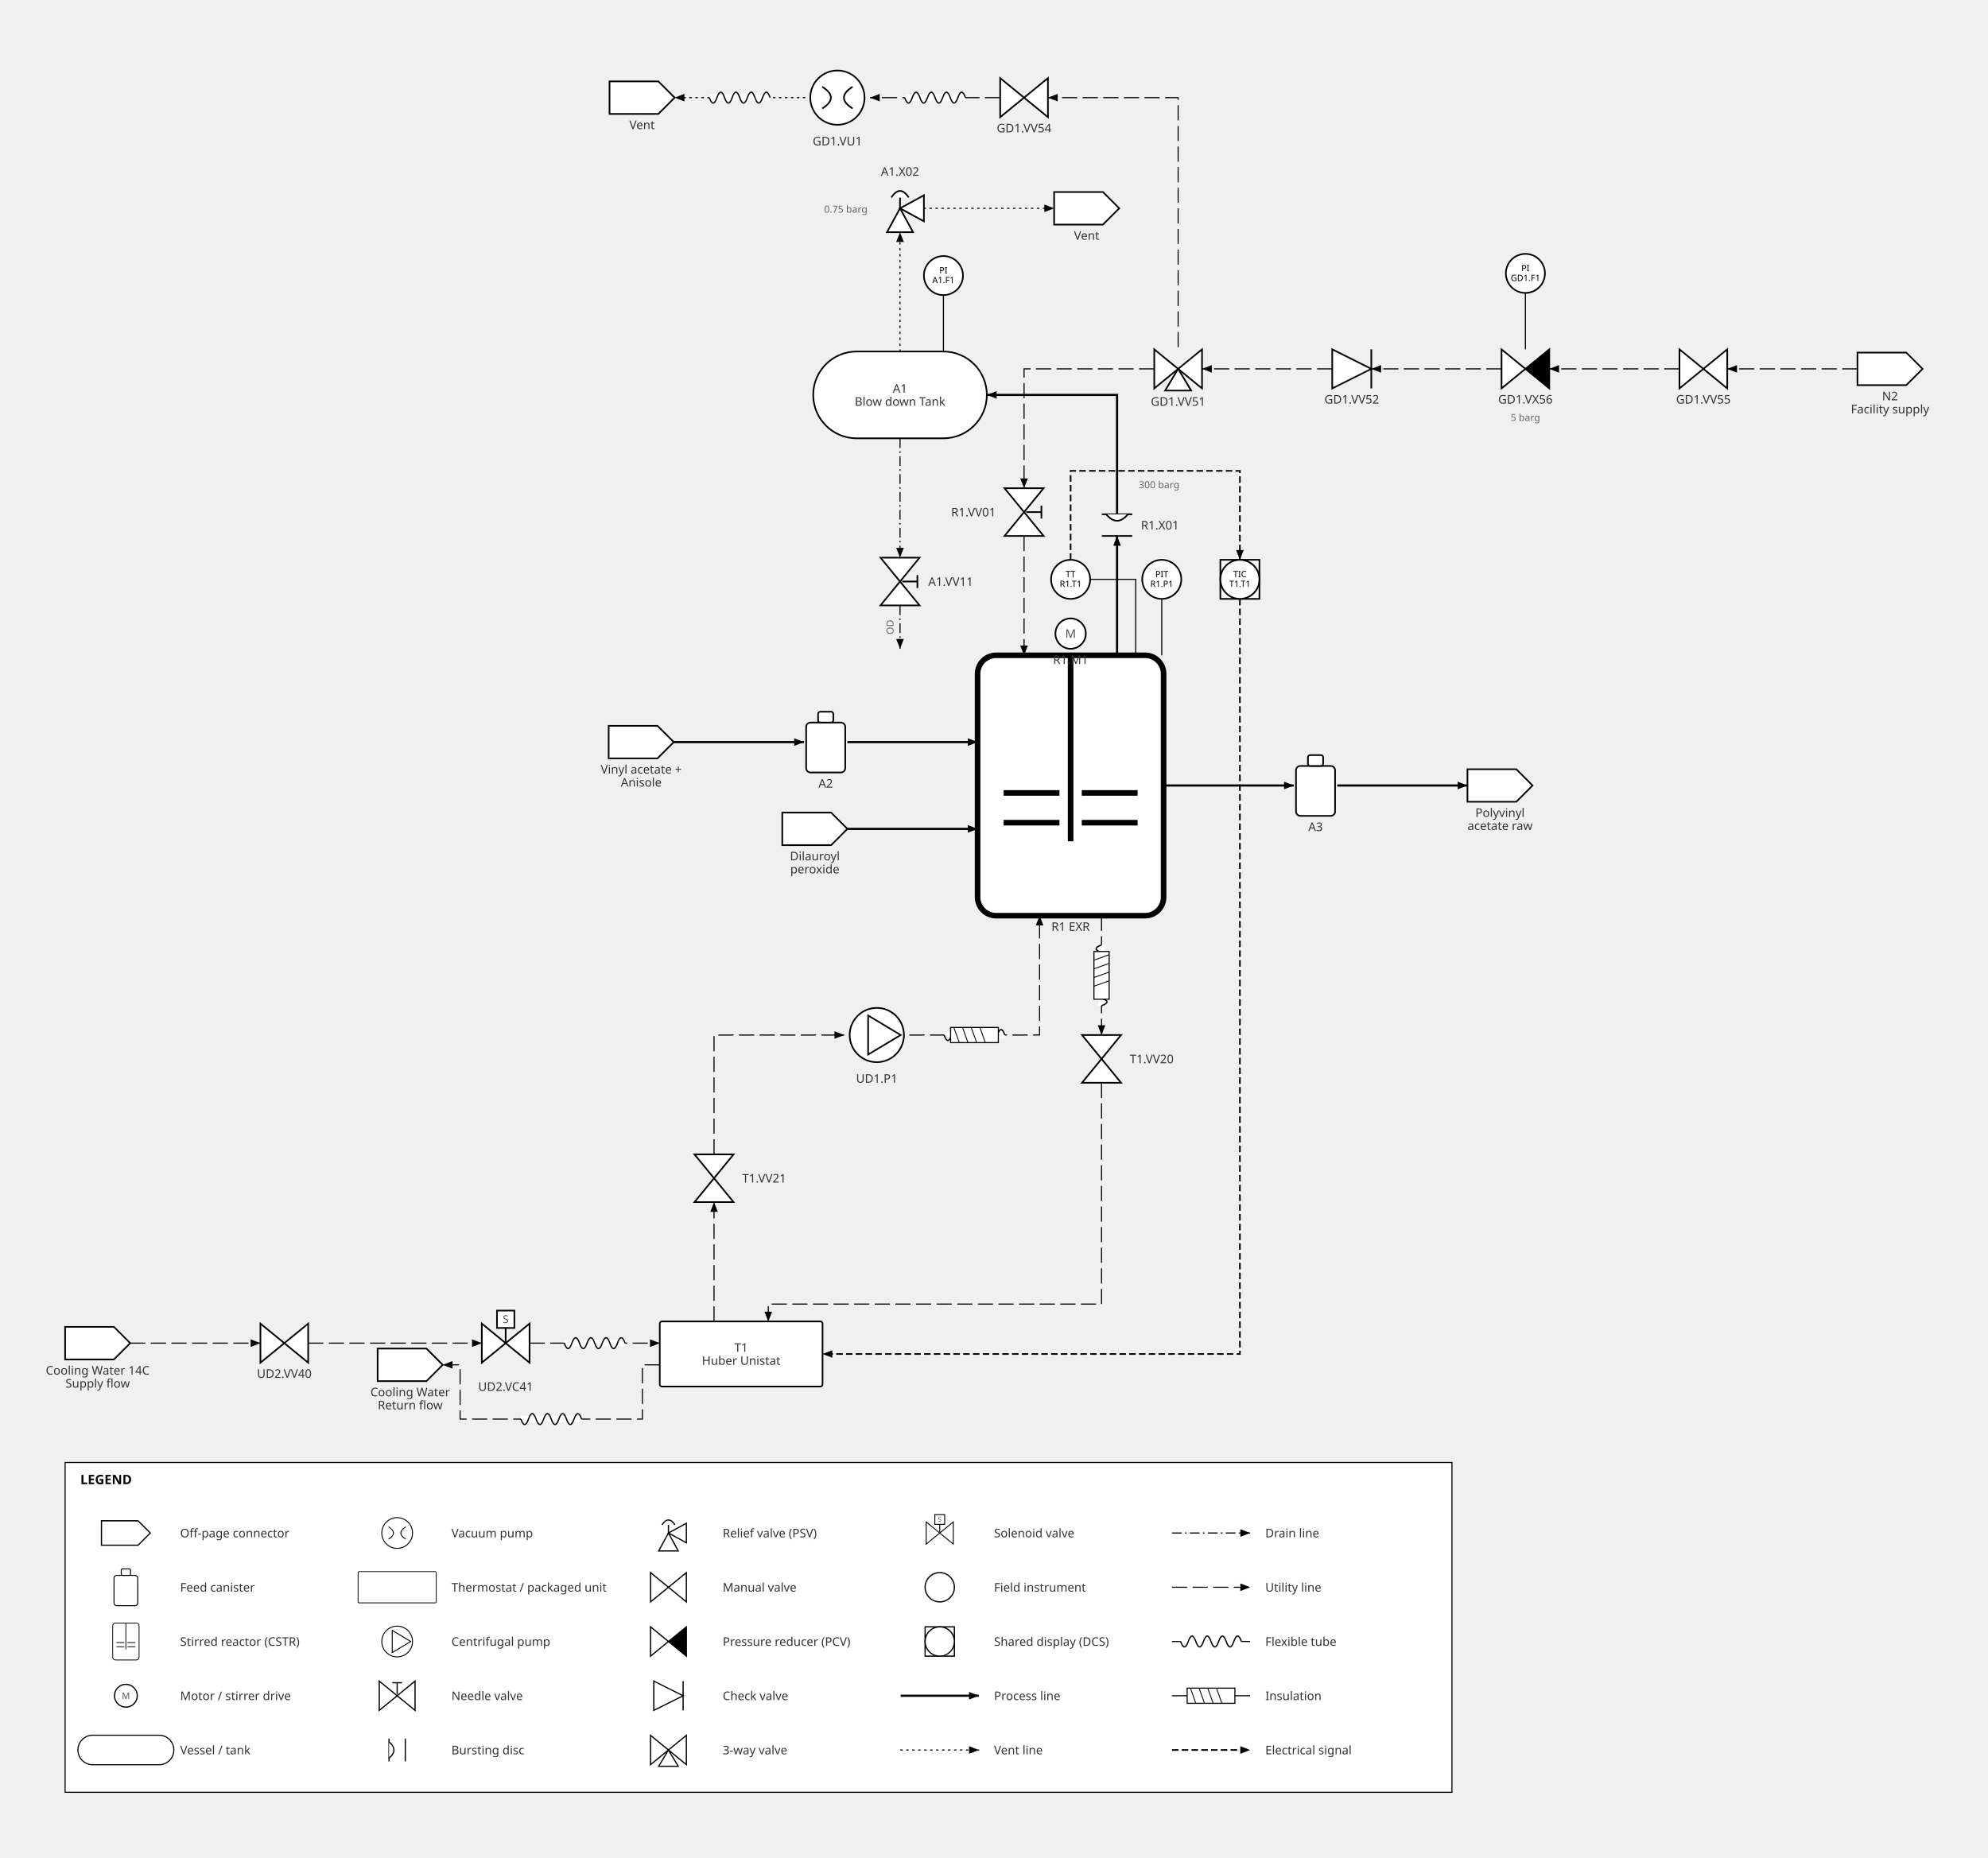
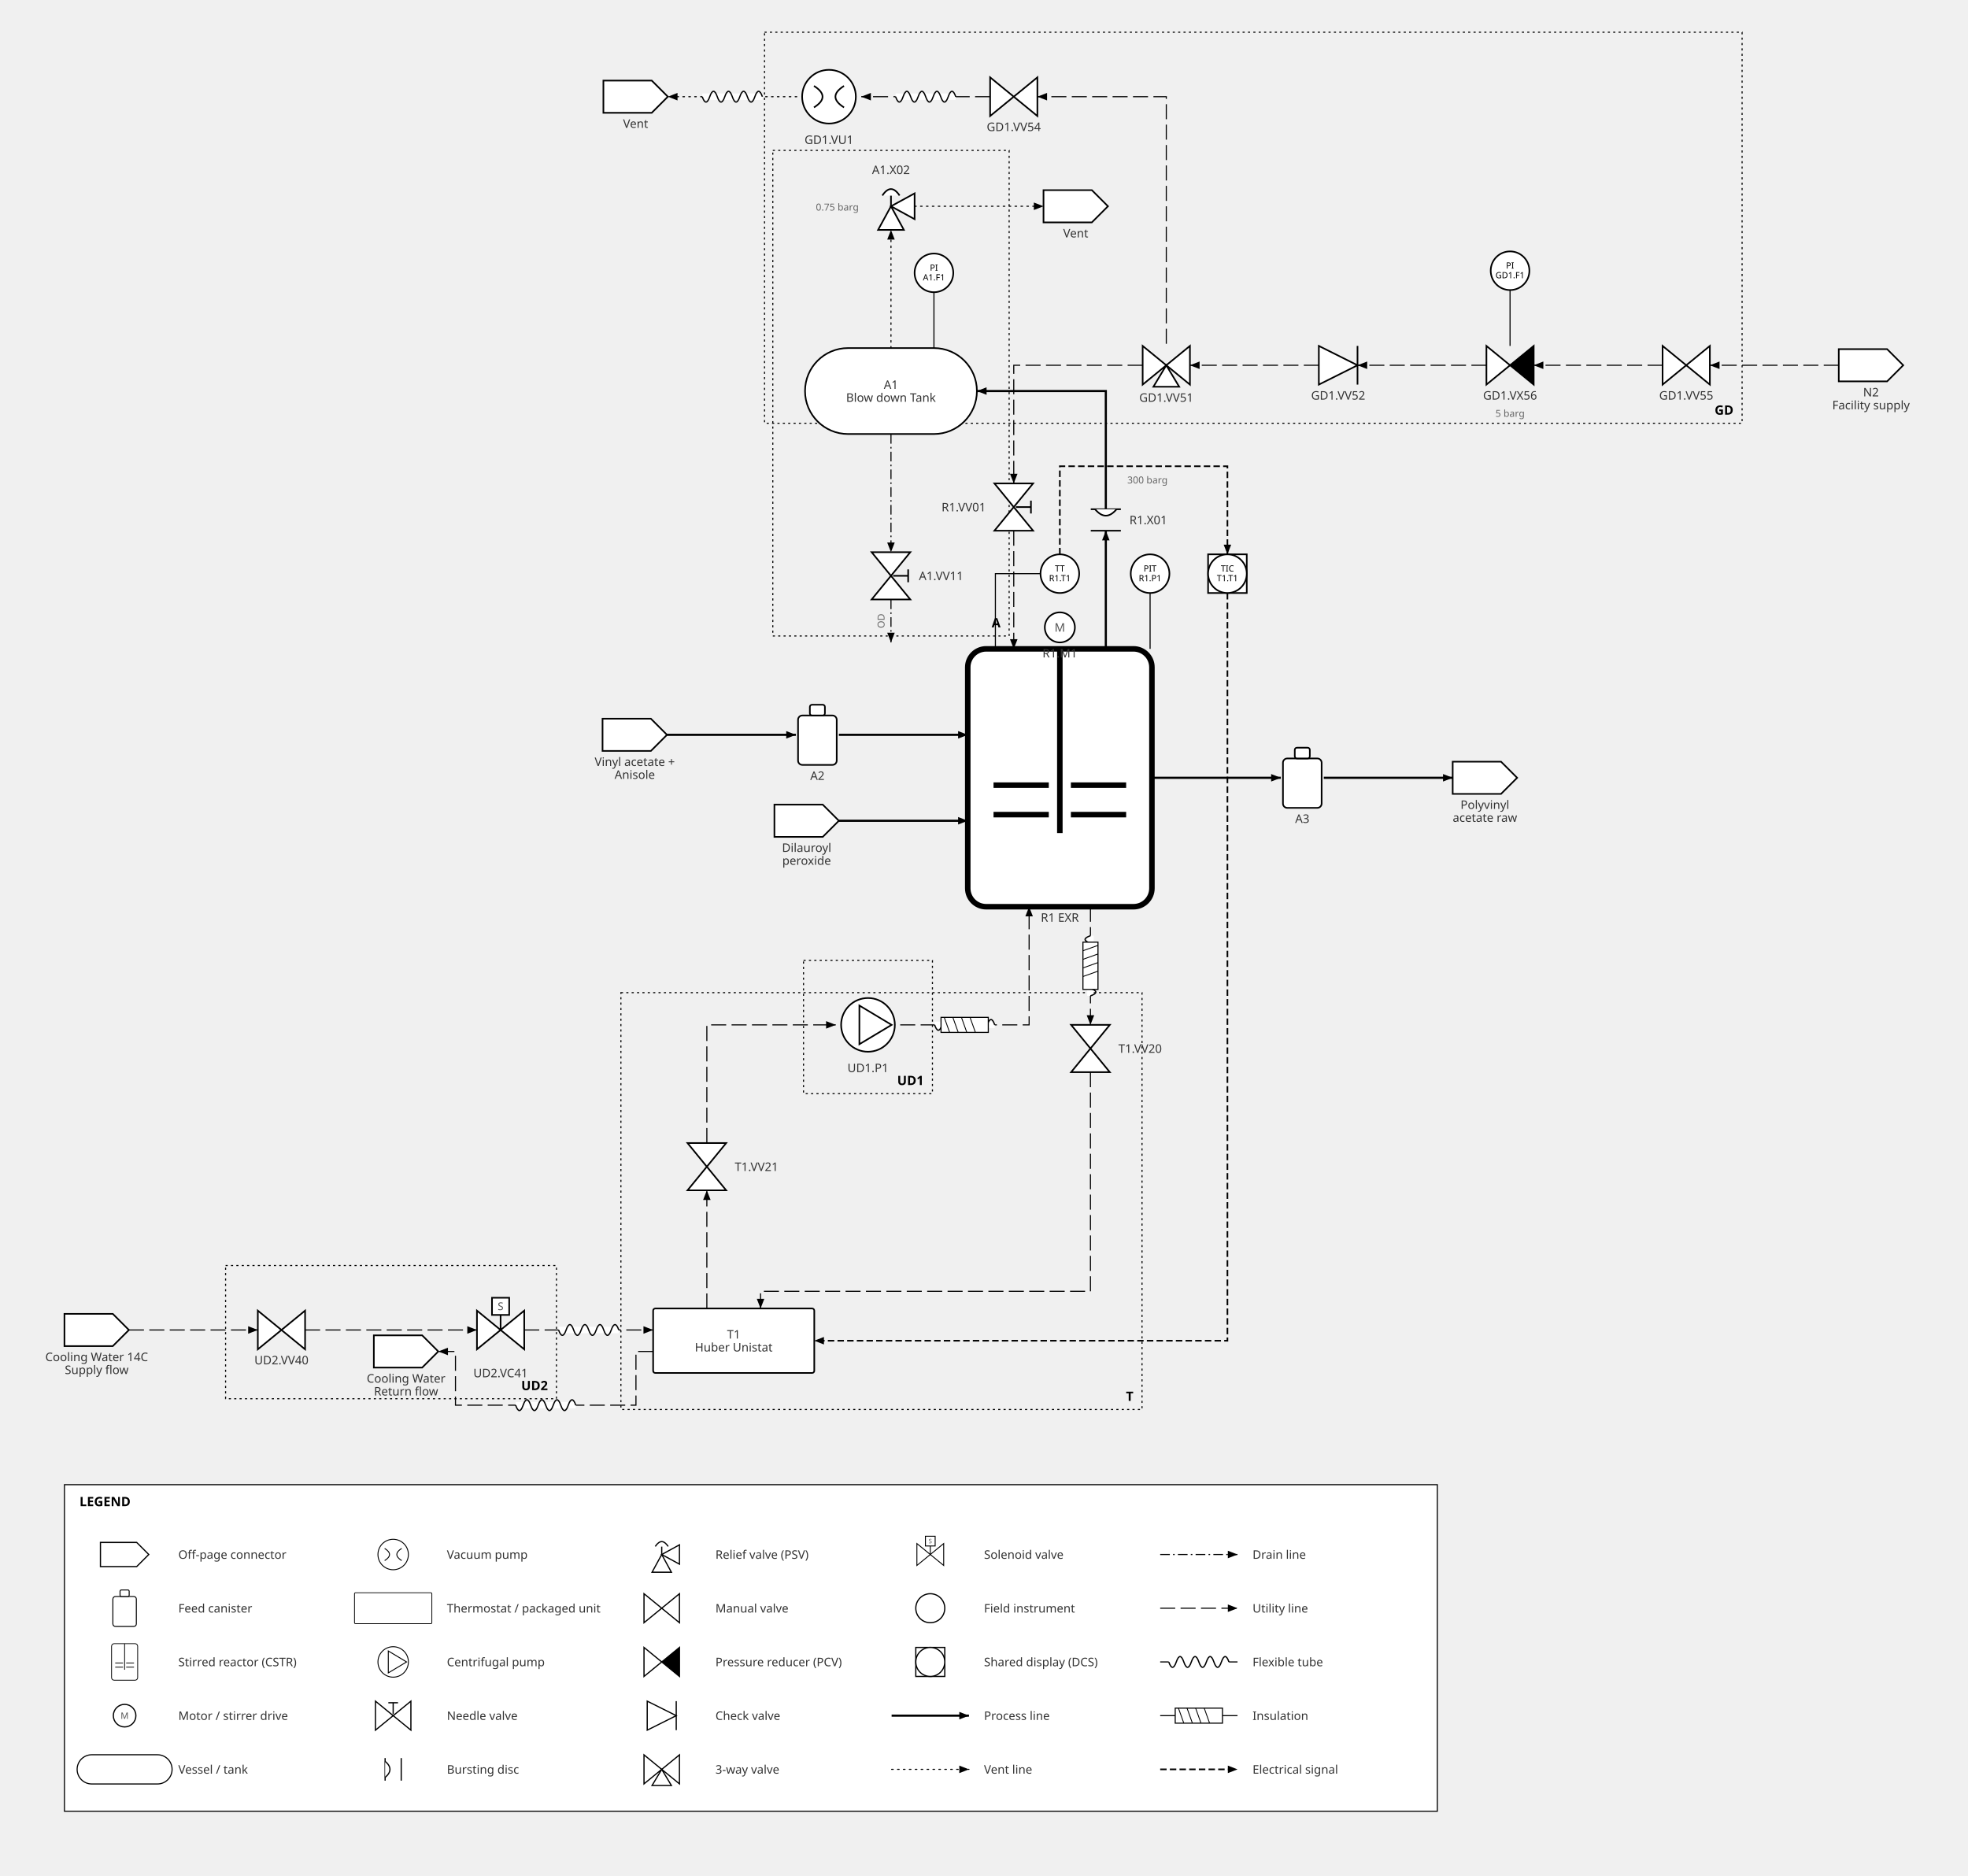
- <svg xmlns="http://www.w3.org/2000/svg" xmlns:xlink="http://www.w3.org/1999/xlink" width="1832" height="1712" viewBox="0 0 1832 1712">
+ <svg xmlns="http://www.w3.org/2000/svg" xmlns:xlink="http://www.w3.org/1999/xlink" width="1832" height="1746" viewBox="0 0 1832 1746">
  <defs>
    <style>

    .equipment { fill: white; stroke: black; stroke-width: 1.5; }
    .valve { fill: white; stroke: black; stroke-width: 1.5; }
    .instrument { fill: white; stroke: black; stroke-width: 1.5; }
    .junction { fill: black; stroke: none; }
    .label { font-family: sans-serif; font-size: 11px; text-anchor: middle; fill: #333; }
    .line-label { font-family: sans-serif; font-size: 9px; text-anchor: middle; fill: #666; }
    .note { font-family: sans-serif; font-size: 11px; fill: #555; font-style: italic; }
    .line-process { fill: none; stroke: black; stroke-width: 2; }
    .line-utility { fill: none; stroke: black; stroke-width: 1; stroke-dasharray: 14,5; }
    .line-drain { fill: none; stroke: black; stroke-width: 1; stroke-dasharray: 9,3,1.5,3; }
    .line-vent { fill: none; stroke: black; stroke-width: 1; stroke-dasharray: 1.5,4; stroke-linecap: round; }
    .line-attach { fill: none; stroke: black; stroke-width: 1; }
    .signal-electrical { fill: none; stroke: black; stroke-width: 1.5; stroke-dasharray: 6,3; }
    .signal-pneumatic { fill: none; stroke: black; stroke-width: 1.5; }
    .signal-hydraulic { fill: none; stroke: black; stroke-width: 1.5; stroke-dasharray: 10,2,1,2; }
    .signal-digital { fill: none; stroke: black; stroke-width: 1.5; stroke-dasharray: 6,2,1,2; }
    </style>
    <g id="sym-connector">
      <path d="M -30 -15 L 15 -15 L 30 0 L 15 15 L -30 15 Z" fill="white" stroke="black" stroke-width="1.5" />
    </g>
    <g id="sym-canister">
      <rect x="-18.0" y="-18.0" width="36.0" height="46.0" rx="4.0" fill="white" stroke="black" stroke-width="1.5" />
      <rect x="-7.0" y="-28.0" width="14.0" height="10.0" rx="2.0" fill="white" stroke="black" stroke-width="1.5" />
    </g>
    <g id="sym-reactor_cstr">
      <rect x="-25.0" y="-35.0" width="50.0" height="70.0" rx="5.0" fill="white" stroke="black" stroke-width="1.5" />
      <line x1="0.0" y1="-35.0" x2="0.0" y2="15.0" fill="none" stroke="black" stroke-width="1.5" />
      <line x1="-18.0" y1="2.0" x2="-3.0" y2="2.0" fill="none" stroke="black" stroke-width="1.5" />
      <line x1="3.0" y1="2.0" x2="18.0" y2="2.0" fill="none" stroke="black" stroke-width="1.5" />
      <line x1="-18.0" y1="10.0" x2="-3.0" y2="10.0" fill="none" stroke="black" stroke-width="1.5" />
      <line x1="3.0" y1="10.0" x2="18.0" y2="10.0" fill="none" stroke="black" stroke-width="1.5" />
    </g>
    <g id="sym-motor">
      <circle cx="0.0" cy="0.0" r="14.0" fill="white" stroke="black" stroke-width="1.5" />
      <text x="0.0" y="4.0" font-family="sans-serif" font-size="11.0" text-anchor="middle" fill="#555" stroke="none">M</text>
    </g>
    <g id="sym-vessel">
      <path d="M -45 -20 A 20 20 0 0 0 -45 20 L 45 20 A 20 20 0 0 0 45 -20 Z" fill="white" stroke="black" stroke-width="1.5" />
    </g>
    <g id="sym-vacuum_pump">
      <circle cx="0.0" cy="0.0" r="25.0" fill="white" stroke="black" stroke-width="1.5" />
      <path d="M -14 -10 Q 2 0 -14 10" fill="white" stroke="black" stroke-width="1.5" />
      <path d="M 14 -10 Q -2 0 14 10" fill="white" stroke="black" stroke-width="1.5" />
    </g>
    <g id="sym-thermostat">
      <rect x="-75.0" y="-30.0" width="150.0" height="60.0" rx="2.0" fill="white" stroke="black" stroke-width="1.5" />
    </g>
    <g id="sym-pump">
      <circle cx="0.0" cy="0.0" r="25.0" fill="white" stroke="black" stroke-width="1.5" />
      <path d="M -8 -18 L 22 0 L -8 18 Z" fill="white" stroke="black" stroke-width="1.5" />
    </g>
    <g id="sym-valve_needle">
      <path d="M -22 -18 L 0 0 L -22 18 Z M 22 -18 L 0 0 L 22 18 Z" fill="white" stroke="black" stroke-width="1.5" />
      <line x1="0.0" y1="-2.0" x2="0.0" y2="-16.0" fill="none" stroke="black" stroke-width="1.5" />
      <line x1="-6.0" y1="-16.0" x2="6.0" y2="-16.0" fill="none" stroke="black" stroke-width="1.5" />
    </g>
    <g id="sym-bursting_disc">
      <line x1="-10.0" y1="-14.0" x2="-10.0" y2="14.0" fill="none" stroke="black" stroke-width="1.5" />
      <line x1="10.0" y1="-14.0" x2="10.0" y2="14.0" fill="none" stroke="black" stroke-width="1.5" />
      <path d="M -10 10 Q 2 0 -10 -10" fill="white" stroke="black" stroke-width="1.5" />
    </g>
    <g id="sym-relief_valve">
      <path d="M -12 22 L 0 0 L 12 22 Z" fill="white" stroke="black" stroke-width="1.5" />
      <path d="M 22 -12 L 0 0 L 22 12 Z" fill="white" stroke="black" stroke-width="1.5" />
      <line x1="0.0" y1="0.0" x2="0.0" y2="-10.0" fill="none" stroke="black" stroke-width="1.5" />
      <path d="M -8 -10 Q 0 -22 8 -10" fill="white" stroke="black" stroke-width="1.5" />
    </g>
    <g id="sym-valve_manual">
      <path d="M -22 -18 L 0 0 L -22 18 Z M 22 -18 L 0 0 L 22 18 Z" fill="white" stroke="black" stroke-width="1.5" />
    </g>
    <g id="sym-valve_pcv">
      <path d="M -22 -18 L 0 0 L -22 18 Z" fill="white" stroke="black" stroke-width="1.5" />
      <path d="M 22 -18 L 0 0 L 22 18 Z" fill="black" stroke="black" stroke-width="1.5" />
    </g>
    <g id="sym-check_valve">
      <path d="M -18 -18 L 18 0 L -18 18 Z" fill="white" stroke="black" stroke-width="1.5" />
      <line x1="18.0" y1="-18.0" x2="18.0" y2="18.0" fill="none" stroke="black" stroke-width="1.5" />
    </g>
    <g id="sym-valve_three_way">
      <path d="M -22 -18 L 0 0 L -22 18 Z M 22 -18 L 0 0 L 22 18 Z M -12 20 L 0 0 L 12 20 Z" fill="white" stroke="black" stroke-width="1.5" />
    </g>
    <g id="sym-valve_solenoid">
      <path d="M -22 -18 L 0 0 L -22 18 Z M 22 -18 L 0 0 L 22 18 Z" fill="white" stroke="black" stroke-width="1.5" />
      <line x1="0.0" y1="0.0" x2="0.0" y2="-14.0" fill="none" stroke="black" stroke-width="1.5" />
      <rect x="-8.0" y="-30.0" width="16.0" height="16.0" rx="0.0" fill="white" stroke="black" stroke-width="1.5" />
      <text x="0.0" y="-18.5" font-family="sans-serif" font-size="10.0" text-anchor="middle" fill="#555" stroke="none">S</text>
    </g>
    <g id="sym-instr_field">
      <circle cx="0.0" cy="0.0" r="18.0" fill="white" stroke="black" stroke-width="1.5" />
    </g>
    <g id="sym-instr_shared">
      <rect x="-18.0" y="-18.0" width="36.0" height="36.0" rx="0.0" fill="white" stroke="black" stroke-width="1.5" />
      <circle cx="0.0" cy="0.0" r="18.0" fill="white" stroke="black" stroke-width="1.5" />
    </g>
  </defs>
+   <g id="frames">
+     <rect x="719.4" y="140.0" width="220.0" height="452.0" fill="none" stroke="black" stroke-width="1" stroke-dasharray="2,3" />
+     <text x="931.4" y="584.0" font-family="sans-serif" font-size="12" font-weight="bold" text-anchor="end" fill="black" stroke="none">A</text>
+     <rect x="711.7" y="30.0" width="910.0" height="364.0" fill="none" stroke="black" stroke-width="1" stroke-dasharray="2,3" />
+     <text x="1613.7" y="386.0" font-family="sans-serif" font-size="12" font-weight="bold" text-anchor="end" fill="black" stroke="none">GD</text>
+     <rect x="748.0" y="894.0" width="120.0" height="124.0" fill="none" stroke="black" stroke-width="1" stroke-dasharray="2,3" />
+     <text x="860.0" y="1010.0" font-family="sans-serif" font-size="12" font-weight="bold" text-anchor="end" fill="black" stroke="none">UD1</text>
+     <rect x="210.0" y="1178.0" width="308.0" height="124.0" fill="none" stroke="black" stroke-width="1" stroke-dasharray="2,3" />
+     <text x="510.0" y="1294.0" font-family="sans-serif" font-size="12" font-weight="bold" text-anchor="end" fill="black" stroke="none">UD2</text>
+     <rect x="578.0" y="924.0" width="485.1" height="388.0" fill="none" stroke="black" stroke-width="1" stroke-dasharray="2,3" />
+     <text x="1055.1" y="1304.0" font-family="sans-serif" font-size="12" font-weight="bold" text-anchor="end" fill="black" stroke="none">T</text>
+   </g>
  <g id="lines">
    <polyline points="620.9,684.0 740.9,684.0" class="line-process" fill="none" stroke="black" stroke-width="2" />
    <path d="M 0 0 L -9 -3.5 L -9 3.5 Z" fill="black" stroke="none" transform="translate(740.9,684.0) rotate(0.0)" />
    <polyline points="780.9,684.0 900.9,684.0" class="line-process" fill="none" stroke="black" stroke-width="2" />
    <path d="M 0 0 L -9 -3.5 L -9 3.5 Z" fill="black" stroke="none" transform="translate(900.9,684.0) rotate(0.0)" />
    <polyline points="780.9,764.0 900.9,764.0" class="line-process" fill="none" stroke="black" stroke-width="2" />
    <path d="M 0 0 L -9 -3.5 L -9 3.5 Z" fill="black" stroke="none" transform="translate(900.9,764.0) rotate(0.0)" />
    <polyline points="1072.3,724.0 1192.3,724.0" class="line-process" fill="none" stroke="black" stroke-width="2" />
    <path d="M 0 0 L -9 -3.5 L -9 3.5 Z" fill="black" stroke="none" transform="translate(1192.3,724.0) rotate(0.0)" />
    <polyline points="1232.3,724.0 1352.3,724.0" class="line-process" fill="none" stroke="black" stroke-width="2" />
    <path d="M 0 0 L -9 -3.5 L -9 3.5 Z" fill="black" stroke="none" transform="translate(1352.3,724.0) rotate(0.0)" />
    <polyline points="1029.4,604.0 1029.4,494.0" class="line-process" fill="none" stroke="black" stroke-width="2" />
    <path d="M 0 0 L -9 -3.5 L -9 3.5 Z" fill="black" stroke="none" transform="translate(1029.4,494.0) rotate(-90.0)" />
    <polyline points="1029.4,474.0 1029.4,364.0 909.4,364.0" class="line-process" fill="none" stroke="black" stroke-width="2" />
    <path d="M 0 0 L -9 -3.5 L -9 3.5 Z" fill="black" stroke="none" transform="translate(909.4,364.0) rotate(180.0)" />
    <polyline points="829.4,324.0 829.4,214.0" class="line-vent" fill="none" stroke="black" stroke-width="1" stroke-dasharray="1.5,4" stroke-linecap="round" />
    <path d="M 0 0 L -9 -3.5 L -9 3.5 Z" fill="black" stroke="none" transform="translate(829.4,214.0) rotate(-90.0)" />
    <polyline points="851.4,192.0 971.4,192.0" class="line-vent" fill="none" stroke="black" stroke-width="1" stroke-dasharray="1.5,4" stroke-linecap="round" />
    <path d="M 0 0 L -9 -3.5 L -9 3.5 Z" fill="black" stroke="none" transform="translate(971.4,192.0) rotate(0.0)" />
    <polyline points="829.4,404.0 829.4,514.0" class="line-drain" fill="none" stroke="black" stroke-width="1" stroke-dasharray="9,3,1.5,3" />
    <path d="M 0 0 L -9 -3.5 L -9 3.5 Z" fill="black" stroke="none" transform="translate(829.4,514.0) rotate(90.0)" />
    <polyline points="829.4,558.0 829.4,598.0" class="line-drain" fill="none" stroke="black" stroke-width="1" stroke-dasharray="9,3,1.5,3" />
    <path d="M 0 0 L -9 -3.5 L -9 3.5 Z" fill="black" stroke="none" transform="translate(829.4,598.0) rotate(90.0)" />
    <polyline points="943.7,494.0 943.7,604.0" class="line-utility" fill="none" stroke="black" stroke-width="1" stroke-dasharray="14,5" />
    <path d="M 0 0 L -9 -3.5 L -9 3.5 Z" fill="black" stroke="none" transform="translate(943.7,604.0) rotate(90.0)" />
    <polyline points="1063.7,340.0 943.7,340.0 943.7,450.0" class="line-utility" fill="none" stroke="black" stroke-width="1" stroke-dasharray="14,5" />
    <path d="M 0 0 L -9 -3.5 L -9 3.5 Z" fill="black" stroke="none" transform="translate(943.7,450.0) rotate(90.0)" />
    <polyline points="1227.7,340.0 1107.7,340.0" class="line-utility" fill="none" stroke="black" stroke-width="1" stroke-dasharray="14,5" />
    <path d="M 0 0 L -9 -3.5 L -9 3.5 Z" fill="black" stroke="none" transform="translate(1107.7,340.0) rotate(180.0)" />
    <polyline points="1383.7,340.0 1263.7,340.0" class="line-utility" fill="none" stroke="black" stroke-width="1" stroke-dasharray="14,5" />
    <path d="M 0 0 L -9 -3.5 L -9 3.5 Z" fill="black" stroke="none" transform="translate(1263.7,340.0) rotate(180.0)" />
    <polyline points="1547.7,340.0 1427.7,340.0" class="line-utility" fill="none" stroke="black" stroke-width="1" stroke-dasharray="14,5" />
    <path d="M 0 0 L -9 -3.5 L -9 3.5 Z" fill="black" stroke="none" transform="translate(1427.7,340.0) rotate(180.0)" />
    <polyline points="1711.7,340.0 1591.7,340.0" class="line-utility" fill="none" stroke="black" stroke-width="1" stroke-dasharray="14,5" />
    <path d="M 0 0 L -9 -3.5 L -9 3.5 Z" fill="black" stroke="none" transform="translate(1591.7,340.0) rotate(180.0)" />
    <polyline points="1085.7,320.0 1085.7,90.0 965.7,90.0" class="line-utility" fill="none" stroke="black" stroke-width="1" stroke-dasharray="14,5" />
    <path d="M 0 0 L -9 -3.5 L -9 3.5 Z" fill="black" stroke="none" transform="translate(965.7,90.0) rotate(180.0)" />
    <polyline points="921.7,90.0 801.7,90.0" class="line-utility" fill="none" stroke="black" stroke-width="1" stroke-dasharray="14,5" />
    <path d="M 0 0 L -9 -3.5 L -9 3.5 Z" fill="black" stroke="none" transform="translate(801.7,90.0) rotate(180.0)" />
    <path d="M 889.7 90.0 L 833.7 90.0" fill="none" stroke="white" stroke-width="6" />
    <path d="M 889.7 90.0 Q 886.2 80.0 882.7 90.0 Q 879.2 100.0 875.7 90.0 Q 872.2 80.0 868.7 90.0 Q 865.2 100.0 861.7 90.0 Q 858.2 80.0 854.7 90.0 Q 851.2 100.0 847.7 90.0 Q 844.2 80.0 840.7 90.0 Q 837.2 100.0 833.7 90.0" fill="none" stroke="black" stroke-width="1.2" />
    <polyline points="741.7,90.0 621.7,90.0" class="line-vent" fill="none" stroke="black" stroke-width="1" stroke-dasharray="1.5,4" stroke-linecap="round" />
    <path d="M 0 0 L -9 -3.5 L -9 3.5 Z" fill="black" stroke="none" transform="translate(621.7,90.0) rotate(180.0)" />
    <path d="M 709.7 90.0 L 653.7 90.0" fill="none" stroke="white" stroke-width="6" />
    <path d="M 709.7 90.0 Q 706.2 80.0 702.7 90.0 Q 699.2 100.0 695.7 90.0 Q 692.2 80.0 688.7 90.0 Q 685.2 100.0 681.7 90.0 Q 678.2 80.0 674.7 90.0 Q 671.2 100.0 667.7 90.0 Q 664.2 80.0 660.7 90.0 Q 657.2 100.0 653.7 90.0" fill="none" stroke="black" stroke-width="1.2" />
    <polyline points="838.0,954.0 958.0,954.0 958.0,844.0" class="line-utility" fill="none" stroke="black" stroke-width="1" stroke-dasharray="14,5" />
    <path d="M 0 0 L -9 -3.5 L -9 3.5 Z" fill="black" stroke="none" transform="translate(958.0,844.0) rotate(-90.0)" />
    <path d="M 870.0 954.0 L 926.0 954.0" fill="none" stroke="white" stroke-width="6" />
    <path d="M 870.0 954.0 Q 873.5 964.0 877.0 954.0 Q 880.5 944.0 884.0 954.0 Q 887.5 964.0 891.0 954.0 Q 894.5 944.0 898.0 954.0 Q 901.5 964.0 905.0 954.0 Q 908.5 944.0 912.0 954.0 Q 915.5 964.0 919.0 954.0 Q 922.5 944.0 926.0 954.0" fill="none" stroke="black" stroke-width="1.2" />
    <path d="M 876.0 961.0 L 920.0 961.0 L 920.0 947.0 L 876.0 947.0 Z" fill="white" stroke="black" stroke-width="1" />
    <path d="M 879.0 947.0 L 884.0 961.0 M 887.0 947.0 L 892.0 961.0 M 895.0 947.0 L 900.0 961.0 M 903.0 947.0 L 908.0 961.0" fill="none" stroke="black" stroke-width="0.8" />
    <polyline points="658.0,1064.0 658.0,954.0 778.0,954.0" class="line-utility" fill="none" stroke="black" stroke-width="1" stroke-dasharray="14,5" />
    <path d="M 0 0 L -9 -3.5 L -9 3.5 Z" fill="black" stroke="none" transform="translate(778.0,954.0) rotate(0.0)" />
    <polyline points="658.0,1218.0 658.0,1108.0" class="line-utility" fill="none" stroke="black" stroke-width="1" stroke-dasharray="14,5" />
    <path d="M 0 0 L -9 -3.5 L -9 3.5 Z" fill="black" stroke="none" transform="translate(658.0,1108.0) rotate(-90.0)" />
    <polyline points="1015.1,844.0 1015.1,954.0" class="line-utility" fill="none" stroke="black" stroke-width="1" stroke-dasharray="14,5" />
    <path d="M 0 0 L -9 -3.5 L -9 3.5 Z" fill="black" stroke="none" transform="translate(1015.1,954.0) rotate(90.0)" />
    <path d="M 1015.1 871.0 L 1015.1 927.0" fill="none" stroke="white" stroke-width="6" />
    <path d="M 1015.1 871.0 Q 1005.1 874.5 1015.1 878.0 Q 1025.1 881.5 1015.1 885.0 Q 1005.1 888.5 1015.1 892.0 Q 1025.1 895.5 1015.1 899.0 Q 1005.1 902.5 1015.1 906.0 Q 1025.1 909.5 1015.1 913.0 Q 1005.1 916.5 1015.1 920.0 Q 1025.1 923.5 1015.1 927.0" fill="none" stroke="black" stroke-width="1.2" />
    <path d="M 1008.1 877.0 L 1008.1 921.0 L 1022.1 921.0 L 1022.1 877.0 Z" fill="white" stroke="black" stroke-width="1" />
    <path d="M 1022.1 880.0 L 1008.1 885.0 M 1022.1 888.0 L 1008.1 893.0 M 1022.1 896.0 L 1008.1 901.0 M 1022.1 904.0 L 1008.1 909.0" fill="none" stroke="black" stroke-width="0.8" />
    <polyline points="1015.1,998.0 1015.1,1202.0 708.0,1202.0 708.0,1218.0" class="line-utility" fill="none" stroke="black" stroke-width="1" stroke-dasharray="14,5" />
    <path d="M 0 0 L -9 -3.5 L -9 3.5 Z" fill="black" stroke="none" transform="translate(708.0,1218.0) rotate(90.0)" />
    <polyline points="120.0,1238.0 240.0,1238.0" class="line-utility" fill="none" stroke="black" stroke-width="1" stroke-dasharray="14,5" />
    <path d="M 0 0 L -9 -3.5 L -9 3.5 Z" fill="black" stroke="none" transform="translate(240.0,1238.0) rotate(0.0)" />
    <polyline points="284.0,1238.0 444.0,1238.0" class="line-utility" fill="none" stroke="black" stroke-width="1" stroke-dasharray="14,5" />
    <path d="M 0 0 L -9 -3.5 L -9 3.5 Z" fill="black" stroke="none" transform="translate(444.0,1238.0) rotate(0.0)" />
    <polyline points="488.0,1238.0 608.0,1238.0" class="line-utility" fill="none" stroke="black" stroke-width="1" stroke-dasharray="14,5" />
    <path d="M 0 0 L -9 -3.5 L -9 3.5 Z" fill="black" stroke="none" transform="translate(608.0,1238.0) rotate(0.0)" />
    <path d="M 520.0 1238.0 L 576.0 1238.0" fill="none" stroke="white" stroke-width="6" />
    <path d="M 520.0 1238.0 Q 523.5 1248.0 527.0 1238.0 Q 530.5 1228.0 534.0 1238.0 Q 537.5 1248.0 541.0 1238.0 Q 544.5 1228.0 548.0 1238.0 Q 551.5 1248.0 555.0 1238.0 Q 558.5 1228.0 562.0 1238.0 Q 565.5 1248.0 569.0 1238.0 Q 572.5 1228.0 576.0 1238.0" fill="none" stroke="black" stroke-width="1.2" />
    <polyline points="608.0,1258.0 592.0,1258.0 592.0,1308.0 424.0,1308.0 424.0,1258.0 408.0,1258.0" class="line-utility" fill="none" stroke="black" stroke-width="1" stroke-dasharray="14,5" />
    <path d="M 0 0 L -9 -3.5 L -9 3.5 Z" fill="black" stroke="none" transform="translate(408.0,1258.0) rotate(180.0)" />
    <path d="M 536.0 1308.0 L 480.0 1308.0" fill="none" stroke="white" stroke-width="6" />
    <path d="M 536.0 1308.0 Q 532.5 1298.0 529.0 1308.0 Q 525.5 1318.0 522.0 1308.0 Q 518.5 1298.0 515.0 1308.0 Q 511.5 1318.0 508.0 1308.0 Q 504.5 1298.0 501.0 1308.0 Q 497.5 1318.0 494.0 1308.0 Q 490.5 1298.0 487.0 1308.0 Q 483.5 1318.0 480.0 1308.0" fill="none" stroke="black" stroke-width="1.2" />
-     <polyline points="1004.6,534.0 1046.6,534.0 1046.6,604.0" class="line-attach" fill="none" stroke="black" stroke-width="1" />
+     <polyline points="968.6,534.0 926.6,534.0 926.6,604.0" class="line-attach" fill="none" stroke="black" stroke-width="1" />
    <polyline points="1070.6,552.0 1070.6,604.0" class="line-attach" fill="none" stroke="black" stroke-width="1" />
    <polyline points="869.4,272.0 869.4,324.0" class="line-attach" fill="none" stroke="black" stroke-width="1" />
    <polyline points="1405.7,270.0 1405.7,322.0" class="line-attach" fill="none" stroke="black" stroke-width="1" />
  </g>
  <g id="signals">
    <polyline points="986.6,516.0 986.6,434.0 1142.6,434.0 1142.6,516.0" class="signal-electrical" fill="none" stroke="black" stroke-width="1.5" stroke-dasharray="6,3" />
    <path d="M 0 0 L -9 -3.5 L -9 3.5 Z" fill="black" stroke="none" transform="translate(1142.6,516.0) rotate(90.0)" />
    <polyline points="1142.6,552.0 1142.6,1248.0 758.0,1248.0" class="signal-electrical" fill="none" stroke="black" stroke-width="1.5" stroke-dasharray="6,3" />
    <path d="M 0 0 L -9 -3.5 L -9 3.5 Z" fill="black" stroke="none" transform="translate(758.0,1248.0) rotate(180.0)" />
  </g>
  <g id="symbols">
    <use id="VAA" href="#sym-connector" xlink:href="#sym-connector" class="equipment" transform="translate(590.9,684.0)" />
    <use id="A2" href="#sym-canister" xlink:href="#sym-canister" class="equipment" transform="translate(760.9,684.0)" />
    <use id="DLP" href="#sym-connector" xlink:href="#sym-connector" class="equipment" transform="translate(750.9,764.0)" />
    <use id="A3" href="#sym-canister" xlink:href="#sym-canister" class="equipment" transform="translate(1212.3,724.0)" />
    <use id="PVA" href="#sym-connector" xlink:href="#sym-connector" class="equipment" transform="translate(1382.3,724.0)" />
    <g id="R1" class="equipment" transform="translate(986.6,724.0) scale(3.429)">
      <rect x="-25.0" y="-35.0" width="50.0" height="70.0" rx="5.0" fill="white" stroke="black" stroke-width="1.5" />
      <line x1="0.0" y1="-35.0" x2="0.0" y2="15.0" fill="none" stroke="black" stroke-width="1.5" />
      <line x1="-18.0" y1="2.0" x2="-3.0" y2="2.0" fill="none" stroke="black" stroke-width="1.5" />
      <line x1="3.0" y1="2.0" x2="18.0" y2="2.0" fill="none" stroke="black" stroke-width="1.5" />
      <line x1="-18.0" y1="10.0" x2="-3.0" y2="10.0" fill="none" stroke="black" stroke-width="1.5" />
      <line x1="3.0" y1="10.0" x2="18.0" y2="10.0" fill="none" stroke="black" stroke-width="1.5" />
    </g>
    <use id="R1_M1" href="#sym-motor" xlink:href="#sym-motor" class="equipment" transform="translate(986.6,584.0)" />
    <use id="R1_VV01" href="#sym-valve_needle" xlink:href="#sym-valve_needle" class="valve" transform="translate(943.7,472.0) rotate(90)" />
    <use id="R1_X01" href="#sym-bursting_disc" xlink:href="#sym-bursting_disc" class="valve" transform="translate(1029.4,484.0) rotate(90)" />
    <g id="A1" class="equipment" transform="translate(829.4,364.0)">
      <path d="M -40 -40 A 40 40 0 0 0 -40 40 L 40 40 A 40 40 0 0 0 40 -40 Z" fill="white" stroke="black" stroke-width="1.5" />
    </g>
    <use id="A1_X02" href="#sym-relief_valve" xlink:href="#sym-relief_valve" class="valve" transform="translate(829.4,192.0)" />
    <use id="A1_VV11" href="#sym-valve_needle" xlink:href="#sym-valve_needle" class="valve" transform="translate(829.4,536.0) rotate(90)" />
    <use id="VENT" href="#sym-connector" xlink:href="#sym-connector" class="equipment" transform="translate(1001.4,192.0)" />
    <use id="N2S" href="#sym-connector" xlink:href="#sym-connector" class="equipment" transform="translate(1741.7,340.0)" />
    <use id="GD1_VV55" href="#sym-valve_manual" xlink:href="#sym-valve_manual" class="valve" transform="translate(1569.7,340.0)" />
    <use id="GD1_VX56" href="#sym-valve_pcv" xlink:href="#sym-valve_pcv" class="valve" transform="translate(1405.7,340.0)" />
    <use id="GD1_VV52" href="#sym-check_valve" xlink:href="#sym-check_valve" class="valve" transform="translate(1245.7,340.0)" />
    <use id="GD1_VV51" href="#sym-valve_three_way" xlink:href="#sym-valve_three_way" class="valve" transform="translate(1085.7,340.0)" />
    <use id="GD1_VV54" href="#sym-valve_manual" xlink:href="#sym-valve_manual" class="valve" transform="translate(943.7,90.0)" />
    <use id="GD1_VU1" href="#sym-vacuum_pump" xlink:href="#sym-vacuum_pump" class="equipment" transform="translate(771.7,90.0)" />
    <use id="VENT2" href="#sym-connector" xlink:href="#sym-connector" class="equipment" transform="translate(591.7,90.0)" />
    <use id="T1" href="#sym-thermostat" xlink:href="#sym-thermostat" class="equipment" transform="translate(683.0,1248.0)" />
    <use id="UD1_P1" href="#sym-pump" xlink:href="#sym-pump" class="equipment" transform="translate(808.0,954.0)" />
    <use id="T1_VV21" href="#sym-valve_manual" xlink:href="#sym-valve_manual" class="valve" transform="translate(658.0,1086.0) rotate(90)" />
    <use id="T1_VV20" href="#sym-valve_manual" xlink:href="#sym-valve_manual" class="valve" transform="translate(1015.1,976.0) rotate(90)" />
    <use id="CWS" href="#sym-connector" xlink:href="#sym-connector" class="equipment" transform="translate(90.0,1238.0)" />
    <use id="UD2_VV40" href="#sym-valve_manual" xlink:href="#sym-valve_manual" class="valve" transform="translate(262.0,1238.0)" />
    <use id="UD2_VC41" href="#sym-valve_solenoid" xlink:href="#sym-valve_solenoid" class="valve" transform="translate(466.0,1238.0)" />
    <use id="CWR" href="#sym-connector" xlink:href="#sym-connector" class="equipment" transform="translate(378.0,1258.0)" />
    <use id="R1_T1" href="#sym-instr_field" xlink:href="#sym-instr_field" class="instrument" transform="translate(986.6,534.0)" />
    <use id="R1_P1" href="#sym-instr_field" xlink:href="#sym-instr_field" class="instrument" transform="translate(1070.6,534.0)" />
    <use id="A1_F1" href="#sym-instr_field" xlink:href="#sym-instr_field" class="instrument" transform="translate(869.4,254.0)" />
    <use id="GD1_F1" href="#sym-instr_field" xlink:href="#sym-instr_field" class="instrument" transform="translate(1405.7,252.0)" />
    <use id="T1_T1" href="#sym-instr_shared" xlink:href="#sym-instr_shared" class="instrument" transform="translate(1142.6,534.0)" />
  </g>
  <g id="labels">
    <text x="590.9" y="713.0" class="label">Vinyl acetate +</text>
    <text x="590.9" y="725.0" class="label">Anisole</text>
    <text x="760.9" y="726.0" class="label">A2</text>
    <text x="750.9" y="793.0" class="label">Dilauroyl</text>
    <text x="750.9" y="805.0" class="label">peroxide</text>
    <text x="1212.3" y="766.0" class="label">A3</text>
    <text x="1382.3" y="753.0" class="label">Polyvinyl</text>
    <text x="1382.3" y="765.0" class="label">acetate raw</text>
    <text x="986.6" y="858.0" class="label">R1 EXR</text>
    <text x="986.6" y="612.0" class="label">R1.M1</text>
    <text x="917.7" y="476.0" class="label" style="text-anchor:end">R1.VV01</text>
    <text x="1051.4" y="488.0" class="label" style="text-anchor:start">R1.X01</text>
    <text x="1049.4" y="450.0" class="line-label" style="text-anchor:start">300 barg</text>
    <text x="829.4" y="362.0" class="label">A1</text>
    <text x="829.4" y="374.0" class="label">Blow down Tank</text>
    <text x="829.4" y="162.0" class="label">A1.X02</text>
    <text x="799.4" y="196.0" class="line-label" style="text-anchor:end">0.75 barg</text>
    <text x="855.4" y="540.0" class="label" style="text-anchor:start">A1.VV11</text>
    <text x="1001.4" y="221.0" class="label">Vent</text>
    <text x="1741.7" y="369.0" class="label">N2</text>
    <text x="1741.7" y="381.0" class="label">Facility supply</text>
    <text x="1569.7" y="372.0" class="label">GD1.VV55</text>
    <text x="1405.7" y="372.0" class="label">GD1.VX56</text>
    <text x="1405.7" y="388.0" class="line-label">5 barg</text>
    <text x="1245.7" y="372.0" class="label">GD1.VV52</text>
    <text x="1085.7" y="374.0" class="label">GD1.VV51</text>
    <text x="943.7" y="122.0" class="label">GD1.VV54</text>
    <text x="771.7" y="134.0" class="label">GD1.VU1</text>
    <text x="591.7" y="119.0" class="label">Vent</text>
    <text x="683.0" y="1246.0" class="label">T1</text>
    <text x="683.0" y="1258.0" class="label">Huber Unistat</text>
    <text x="808.0" y="998.0" class="label">UD1.P1</text>
    <text x="684.0" y="1090.0" class="label" style="text-anchor:start">T1.VV21</text>
    <text x="1041.1" y="980.0" class="label" style="text-anchor:start">T1.VV20</text>
    <text x="90.0" y="1267.0" class="label">Cooling Water 14C</text>
    <text x="90.0" y="1279.0" class="label">Supply flow</text>
    <text x="262.0" y="1270.0" class="label">UD2.VV40</text>
    <text x="466.0" y="1282.0" class="label">UD2.VC41</text>
    <text x="378.0" y="1287.0" class="label">Cooling Water</text>
    <text x="378.0" y="1299.0" class="label">Return flow</text>
    <text x="986.6" y="532.0" font-family="sans-serif" font-size="8" text-anchor="middle" fill="black" stroke="none">TT</text>
    <text x="986.6" y="541.0" font-family="sans-serif" font-size="8" text-anchor="middle" fill="black" stroke="none">R1.T1</text>
    <text x="1070.6" y="532.0" font-family="sans-serif" font-size="8" text-anchor="middle" fill="black" stroke="none">PIT</text>
    <text x="1070.6" y="541.0" font-family="sans-serif" font-size="8" text-anchor="middle" fill="black" stroke="none">R1.P1</text>
    <text x="869.4" y="252.0" font-family="sans-serif" font-size="8" text-anchor="middle" fill="black" stroke="none">PI</text>
    <text x="869.4" y="261.0" font-family="sans-serif" font-size="8" text-anchor="middle" fill="black" stroke="none">A1.F1</text>
    <text x="1405.7" y="250.0" font-family="sans-serif" font-size="8" text-anchor="middle" fill="black" stroke="none">PI</text>
    <text x="1405.7" y="259.0" font-family="sans-serif" font-size="8" text-anchor="middle" fill="black" stroke="none">GD1.F1</text>
    <text x="1142.6" y="532.0" font-family="sans-serif" font-size="8" text-anchor="middle" fill="black" stroke="none">TIC</text>
    <text x="1142.6" y="541.0" font-family="sans-serif" font-size="8" text-anchor="middle" fill="black" stroke="none">T1.T1</text>
    <text x="823.4" y="578.0" class="line-label" transform="rotate(-90,823.4,578.0)">OD</text>
  </g>
  <g id="notes">
  </g>
  <g id="legend">
-     <rect x="60.0" y="1348.0" width="1278.0" height="304.0" fill="white" stroke="black" stroke-width="1" />
-     <text x="74.0" y="1368.0" font-family="sans-serif" font-size="12" font-weight="bold" fill="black" stroke="none">LEGEND</text>
-     <use href="#sym-connector" xlink:href="#sym-connector" transform="translate(116.0,1413.0) scale(0.750)" />
-     <text x="166.0" y="1417.0" class="label" style="text-anchor:start">Off-page connector</text>
-     <use href="#sym-canister" xlink:href="#sym-canister" transform="translate(116.0,1463.0) scale(0.607)" />
-     <text x="166.0" y="1467.0" class="label" style="text-anchor:start">Feed canister</text>
-     <use href="#sym-reactor_cstr" xlink:href="#sym-reactor_cstr" transform="translate(116.0,1513.0) scale(0.486)" />
-     <text x="166.0" y="1517.0" class="label" style="text-anchor:start">Stirred reactor (CSTR)</text>
-     <use href="#sym-motor" xlink:href="#sym-motor" transform="translate(116.0,1563.0) scale(0.750)" />
-     <text x="166.0" y="1567.0" class="label" style="text-anchor:start">Motor / stirrer drive</text>
-     <use href="#sym-vessel" xlink:href="#sym-vessel" transform="translate(116.0,1613.0) scale(0.680)" />
-     <text x="166.0" y="1617.0" class="label" style="text-anchor:start">Vessel / tank</text>
-     <use href="#sym-vacuum_pump" xlink:href="#sym-vacuum_pump" transform="translate(366.0,1413.0) scale(0.567)" />
-     <text x="416.0" y="1417.0" class="label" style="text-anchor:start">Vacuum pump</text>
-     <use href="#sym-thermostat" xlink:href="#sym-thermostat" transform="translate(366.0,1463.0) scale(0.480)" />
-     <text x="416.0" y="1467.0" class="label" style="text-anchor:start">Thermostat / packaged unit</text>
-     <use href="#sym-pump" xlink:href="#sym-pump" transform="translate(366.0,1513.0) scale(0.567)" />
-     <text x="416.0" y="1517.0" class="label" style="text-anchor:start">Centrifugal pump</text>
-     <use href="#sym-valve_needle" xlink:href="#sym-valve_needle" transform="translate(366.0,1563.0) scale(0.750)" />
-     <text x="416.0" y="1567.0" class="label" style="text-anchor:start">Needle valve</text>
-     <use href="#sym-bursting_disc" xlink:href="#sym-bursting_disc" transform="translate(366.0,1613.0) scale(0.750)" />
-     <text x="416.0" y="1617.0" class="label" style="text-anchor:start">Bursting disc</text>
-     <use href="#sym-relief_valve" xlink:href="#sym-relief_valve" transform="translate(616.0,1413.0) scale(0.750)" />
-     <text x="666.0" y="1417.0" class="label" style="text-anchor:start">Relief valve (PSV)</text>
-     <use href="#sym-valve_manual" xlink:href="#sym-valve_manual" transform="translate(616.0,1463.0) scale(0.750)" />
-     <text x="666.0" y="1467.0" class="label" style="text-anchor:start">Manual valve</text>
-     <use href="#sym-valve_pcv" xlink:href="#sym-valve_pcv" transform="translate(616.0,1513.0) scale(0.750)" />
-     <text x="666.0" y="1517.0" class="label" style="text-anchor:start">Pressure reducer (PCV)</text>
-     <use href="#sym-check_valve" xlink:href="#sym-check_valve" transform="translate(616.0,1563.0) scale(0.750)" />
-     <text x="666.0" y="1567.0" class="label" style="text-anchor:start">Check valve</text>
-     <use href="#sym-valve_three_way" xlink:href="#sym-valve_three_way" transform="translate(616.0,1613.0) scale(0.750)" />
-     <text x="666.0" y="1617.0" class="label" style="text-anchor:start">3-way valve</text>
-     <use href="#sym-valve_solenoid" xlink:href="#sym-valve_solenoid" transform="translate(866.0,1413.0) scale(0.567)" />
-     <text x="916.0" y="1417.0" class="label" style="text-anchor:start">Solenoid valve</text>
-     <use href="#sym-instr_field" xlink:href="#sym-instr_field" transform="translate(866.0,1463.0) scale(0.750)" />
-     <text x="916.0" y="1467.0" class="label" style="text-anchor:start">Field instrument</text>
-     <use href="#sym-instr_shared" xlink:href="#sym-instr_shared" transform="translate(866.0,1513.0) scale(0.750)" />
-     <text x="916.0" y="1517.0" class="label" style="text-anchor:start">Shared display (DCS)</text>
-     <polyline points="830.0,1563.0 902.0,1563.0" class="line-process" fill="none" stroke="black" stroke-width="2" />
-     <path d="M 0 0 L -9 -3.5 L -9 3.5 Z" fill="black" stroke="none" transform="translate(902.0,1563.0) rotate(0.0)" />
-     <text x="916.0" y="1567.0" class="label" style="text-anchor:start">Process line</text>
-     <polyline points="830.0,1613.0 902.0,1613.0" class="line-vent" fill="none" stroke="black" stroke-width="1" stroke-dasharray="1.5,4" stroke-linecap="round" />
-     <path d="M 0 0 L -9 -3.5 L -9 3.5 Z" fill="black" stroke="none" transform="translate(902.0,1613.0) rotate(0.0)" />
-     <text x="916.0" y="1617.0" class="label" style="text-anchor:start">Vent line</text>
-     <polyline points="1080.0,1413.0 1152.0,1413.0" class="line-drain" fill="none" stroke="black" stroke-width="1" stroke-dasharray="9,3,1.5,3" />
-     <path d="M 0 0 L -9 -3.5 L -9 3.5 Z" fill="black" stroke="none" transform="translate(1152.0,1413.0) rotate(0.0)" />
-     <text x="1166.0" y="1417.0" class="label" style="text-anchor:start">Drain line</text>
-     <polyline points="1080.0,1463.0 1152.0,1463.0" class="line-utility" fill="none" stroke="black" stroke-width="1" stroke-dasharray="14,5" />
-     <path d="M 0 0 L -9 -3.5 L -9 3.5 Z" fill="black" stroke="none" transform="translate(1152.0,1463.0) rotate(0.0)" />
-     <text x="1166.0" y="1467.0" class="label" style="text-anchor:start">Utility line</text>
-     <polyline points="1080.0,1513.0 1152.0,1513.0" class="line-attach" fill="none" stroke="black" stroke-width="1" />
-     <path d="M 1088.0 1513.0 L 1144.0 1513.0" fill="none" stroke="white" stroke-width="6" />
-     <path d="M 1088.0 1513.0 Q 1091.5 1523.0 1095.0 1513.0 Q 1098.5 1503.0 1102.0 1513.0 Q 1105.5 1523.0 1109.0 1513.0 Q 1112.5 1503.0 1116.0 1513.0 Q 1119.5 1523.0 1123.0 1513.0 Q 1126.5 1503.0 1130.0 1513.0 Q 1133.5 1523.0 1137.0 1513.0 Q 1140.5 1503.0 1144.0 1513.0" fill="none" stroke="black" stroke-width="1.2" />
-     <text x="1166.0" y="1517.0" class="label" style="text-anchor:start">Flexible tube</text>
-     <polyline points="1080.0,1563.0 1152.0,1563.0" class="line-attach" fill="none" stroke="black" stroke-width="1" />
-     <path d="M 1094.0 1570.0 L 1138.0 1570.0 L 1138.0 1556.0 L 1094.0 1556.0 Z" fill="white" stroke="black" stroke-width="1" />
-     <path d="M 1097.0 1556.0 L 1102.0 1570.0 M 1105.0 1556.0 L 1110.0 1570.0 M 1113.0 1556.0 L 1118.0 1570.0 M 1121.0 1556.0 L 1126.0 1570.0" fill="none" stroke="black" stroke-width="0.8" />
-     <text x="1166.0" y="1567.0" class="label" style="text-anchor:start">Insulation</text>
-     <polyline points="1080.0,1613.0 1152.0,1613.0" class="signal-electrical" fill="none" stroke="black" stroke-width="1.5" stroke-dasharray="6,3" />
-     <path d="M 0 0 L -9 -3.5 L -9 3.5 Z" fill="black" stroke="none" transform="translate(1152.0,1613.0) rotate(0.0)" />
-     <text x="1166.0" y="1617.0" class="label" style="text-anchor:start">Electrical signal</text>
+     <rect x="60.0" y="1382.0" width="1278.0" height="304.0" fill="white" stroke="black" stroke-width="1" />
+     <text x="74.0" y="1402.0" font-family="sans-serif" font-size="12" font-weight="bold" fill="black" stroke="none">LEGEND</text>
+     <use href="#sym-connector" xlink:href="#sym-connector" transform="translate(116.0,1447.0) scale(0.750)" />
+     <text x="166.0" y="1451.0" class="label" style="text-anchor:start">Off-page connector</text>
+     <use href="#sym-canister" xlink:href="#sym-canister" transform="translate(116.0,1497.0) scale(0.607)" />
+     <text x="166.0" y="1501.0" class="label" style="text-anchor:start">Feed canister</text>
+     <use href="#sym-reactor_cstr" xlink:href="#sym-reactor_cstr" transform="translate(116.0,1547.0) scale(0.486)" />
+     <text x="166.0" y="1551.0" class="label" style="text-anchor:start">Stirred reactor (CSTR)</text>
+     <use href="#sym-motor" xlink:href="#sym-motor" transform="translate(116.0,1597.0) scale(0.750)" />
+     <text x="166.0" y="1601.0" class="label" style="text-anchor:start">Motor / stirrer drive</text>
+     <use href="#sym-vessel" xlink:href="#sym-vessel" transform="translate(116.0,1647.0) scale(0.680)" />
+     <text x="166.0" y="1651.0" class="label" style="text-anchor:start">Vessel / tank</text>
+     <use href="#sym-vacuum_pump" xlink:href="#sym-vacuum_pump" transform="translate(366.0,1447.0) scale(0.567)" />
+     <text x="416.0" y="1451.0" class="label" style="text-anchor:start">Vacuum pump</text>
+     <use href="#sym-thermostat" xlink:href="#sym-thermostat" transform="translate(366.0,1497.0) scale(0.480)" />
+     <text x="416.0" y="1501.0" class="label" style="text-anchor:start">Thermostat / packaged unit</text>
+     <use href="#sym-pump" xlink:href="#sym-pump" transform="translate(366.0,1547.0) scale(0.567)" />
+     <text x="416.0" y="1551.0" class="label" style="text-anchor:start">Centrifugal pump</text>
+     <use href="#sym-valve_needle" xlink:href="#sym-valve_needle" transform="translate(366.0,1597.0) scale(0.750)" />
+     <text x="416.0" y="1601.0" class="label" style="text-anchor:start">Needle valve</text>
+     <use href="#sym-bursting_disc" xlink:href="#sym-bursting_disc" transform="translate(366.0,1647.0) scale(0.750)" />
+     <text x="416.0" y="1651.0" class="label" style="text-anchor:start">Bursting disc</text>
+     <use href="#sym-relief_valve" xlink:href="#sym-relief_valve" transform="translate(616.0,1447.0) scale(0.750)" />
+     <text x="666.0" y="1451.0" class="label" style="text-anchor:start">Relief valve (PSV)</text>
+     <use href="#sym-valve_manual" xlink:href="#sym-valve_manual" transform="translate(616.0,1497.0) scale(0.750)" />
+     <text x="666.0" y="1501.0" class="label" style="text-anchor:start">Manual valve</text>
+     <use href="#sym-valve_pcv" xlink:href="#sym-valve_pcv" transform="translate(616.0,1547.0) scale(0.750)" />
+     <text x="666.0" y="1551.0" class="label" style="text-anchor:start">Pressure reducer (PCV)</text>
+     <use href="#sym-check_valve" xlink:href="#sym-check_valve" transform="translate(616.0,1597.0) scale(0.750)" />
+     <text x="666.0" y="1601.0" class="label" style="text-anchor:start">Check valve</text>
+     <use href="#sym-valve_three_way" xlink:href="#sym-valve_three_way" transform="translate(616.0,1647.0) scale(0.750)" />
+     <text x="666.0" y="1651.0" class="label" style="text-anchor:start">3-way valve</text>
+     <use href="#sym-valve_solenoid" xlink:href="#sym-valve_solenoid" transform="translate(866.0,1447.0) scale(0.567)" />
+     <text x="916.0" y="1451.0" class="label" style="text-anchor:start">Solenoid valve</text>
+     <use href="#sym-instr_field" xlink:href="#sym-instr_field" transform="translate(866.0,1497.0) scale(0.750)" />
+     <text x="916.0" y="1501.0" class="label" style="text-anchor:start">Field instrument</text>
+     <use href="#sym-instr_shared" xlink:href="#sym-instr_shared" transform="translate(866.0,1547.0) scale(0.750)" />
+     <text x="916.0" y="1551.0" class="label" style="text-anchor:start">Shared display (DCS)</text>
+     <polyline points="830.0,1597.0 902.0,1597.0" class="line-process" fill="none" stroke="black" stroke-width="2" />
+     <path d="M 0 0 L -9 -3.5 L -9 3.5 Z" fill="black" stroke="none" transform="translate(902.0,1597.0) rotate(0.0)" />
+     <text x="916.0" y="1601.0" class="label" style="text-anchor:start">Process line</text>
+     <polyline points="830.0,1647.0 902.0,1647.0" class="line-vent" fill="none" stroke="black" stroke-width="1" stroke-dasharray="1.5,4" stroke-linecap="round" />
+     <path d="M 0 0 L -9 -3.5 L -9 3.5 Z" fill="black" stroke="none" transform="translate(902.0,1647.0) rotate(0.0)" />
+     <text x="916.0" y="1651.0" class="label" style="text-anchor:start">Vent line</text>
+     <polyline points="1080.0,1447.0 1152.0,1447.0" class="line-drain" fill="none" stroke="black" stroke-width="1" stroke-dasharray="9,3,1.5,3" />
+     <path d="M 0 0 L -9 -3.5 L -9 3.5 Z" fill="black" stroke="none" transform="translate(1152.0,1447.0) rotate(0.0)" />
+     <text x="1166.0" y="1451.0" class="label" style="text-anchor:start">Drain line</text>
+     <polyline points="1080.0,1497.0 1152.0,1497.0" class="line-utility" fill="none" stroke="black" stroke-width="1" stroke-dasharray="14,5" />
+     <path d="M 0 0 L -9 -3.5 L -9 3.5 Z" fill="black" stroke="none" transform="translate(1152.0,1497.0) rotate(0.0)" />
+     <text x="1166.0" y="1501.0" class="label" style="text-anchor:start">Utility line</text>
+     <polyline points="1080.0,1547.0 1152.0,1547.0" class="line-attach" fill="none" stroke="black" stroke-width="1" />
+     <path d="M 1088.0 1547.0 L 1144.0 1547.0" fill="none" stroke="white" stroke-width="6" />
+     <path d="M 1088.0 1547.0 Q 1091.5 1557.0 1095.0 1547.0 Q 1098.5 1537.0 1102.0 1547.0 Q 1105.5 1557.0 1109.0 1547.0 Q 1112.5 1537.0 1116.0 1547.0 Q 1119.5 1557.0 1123.0 1547.0 Q 1126.5 1537.0 1130.0 1547.0 Q 1133.5 1557.0 1137.0 1547.0 Q 1140.5 1537.0 1144.0 1547.0" fill="none" stroke="black" stroke-width="1.2" />
+     <text x="1166.0" y="1551.0" class="label" style="text-anchor:start">Flexible tube</text>
+     <polyline points="1080.0,1597.0 1152.0,1597.0" class="line-attach" fill="none" stroke="black" stroke-width="1" />
+     <path d="M 1094.0 1604.0 L 1138.0 1604.0 L 1138.0 1590.0 L 1094.0 1590.0 Z" fill="white" stroke="black" stroke-width="1" />
+     <path d="M 1097.0 1590.0 L 1102.0 1604.0 M 1105.0 1590.0 L 1110.0 1604.0 M 1113.0 1590.0 L 1118.0 1604.0 M 1121.0 1590.0 L 1126.0 1604.0" fill="none" stroke="black" stroke-width="0.8" />
+     <text x="1166.0" y="1601.0" class="label" style="text-anchor:start">Insulation</text>
+     <polyline points="1080.0,1647.0 1152.0,1647.0" class="signal-electrical" fill="none" stroke="black" stroke-width="1.5" stroke-dasharray="6,3" />
+     <path d="M 0 0 L -9 -3.5 L -9 3.5 Z" fill="black" stroke="none" transform="translate(1152.0,1647.0) rotate(0.0)" />
+     <text x="1166.0" y="1651.0" class="label" style="text-anchor:start">Electrical signal</text>
  </g>
</svg>
